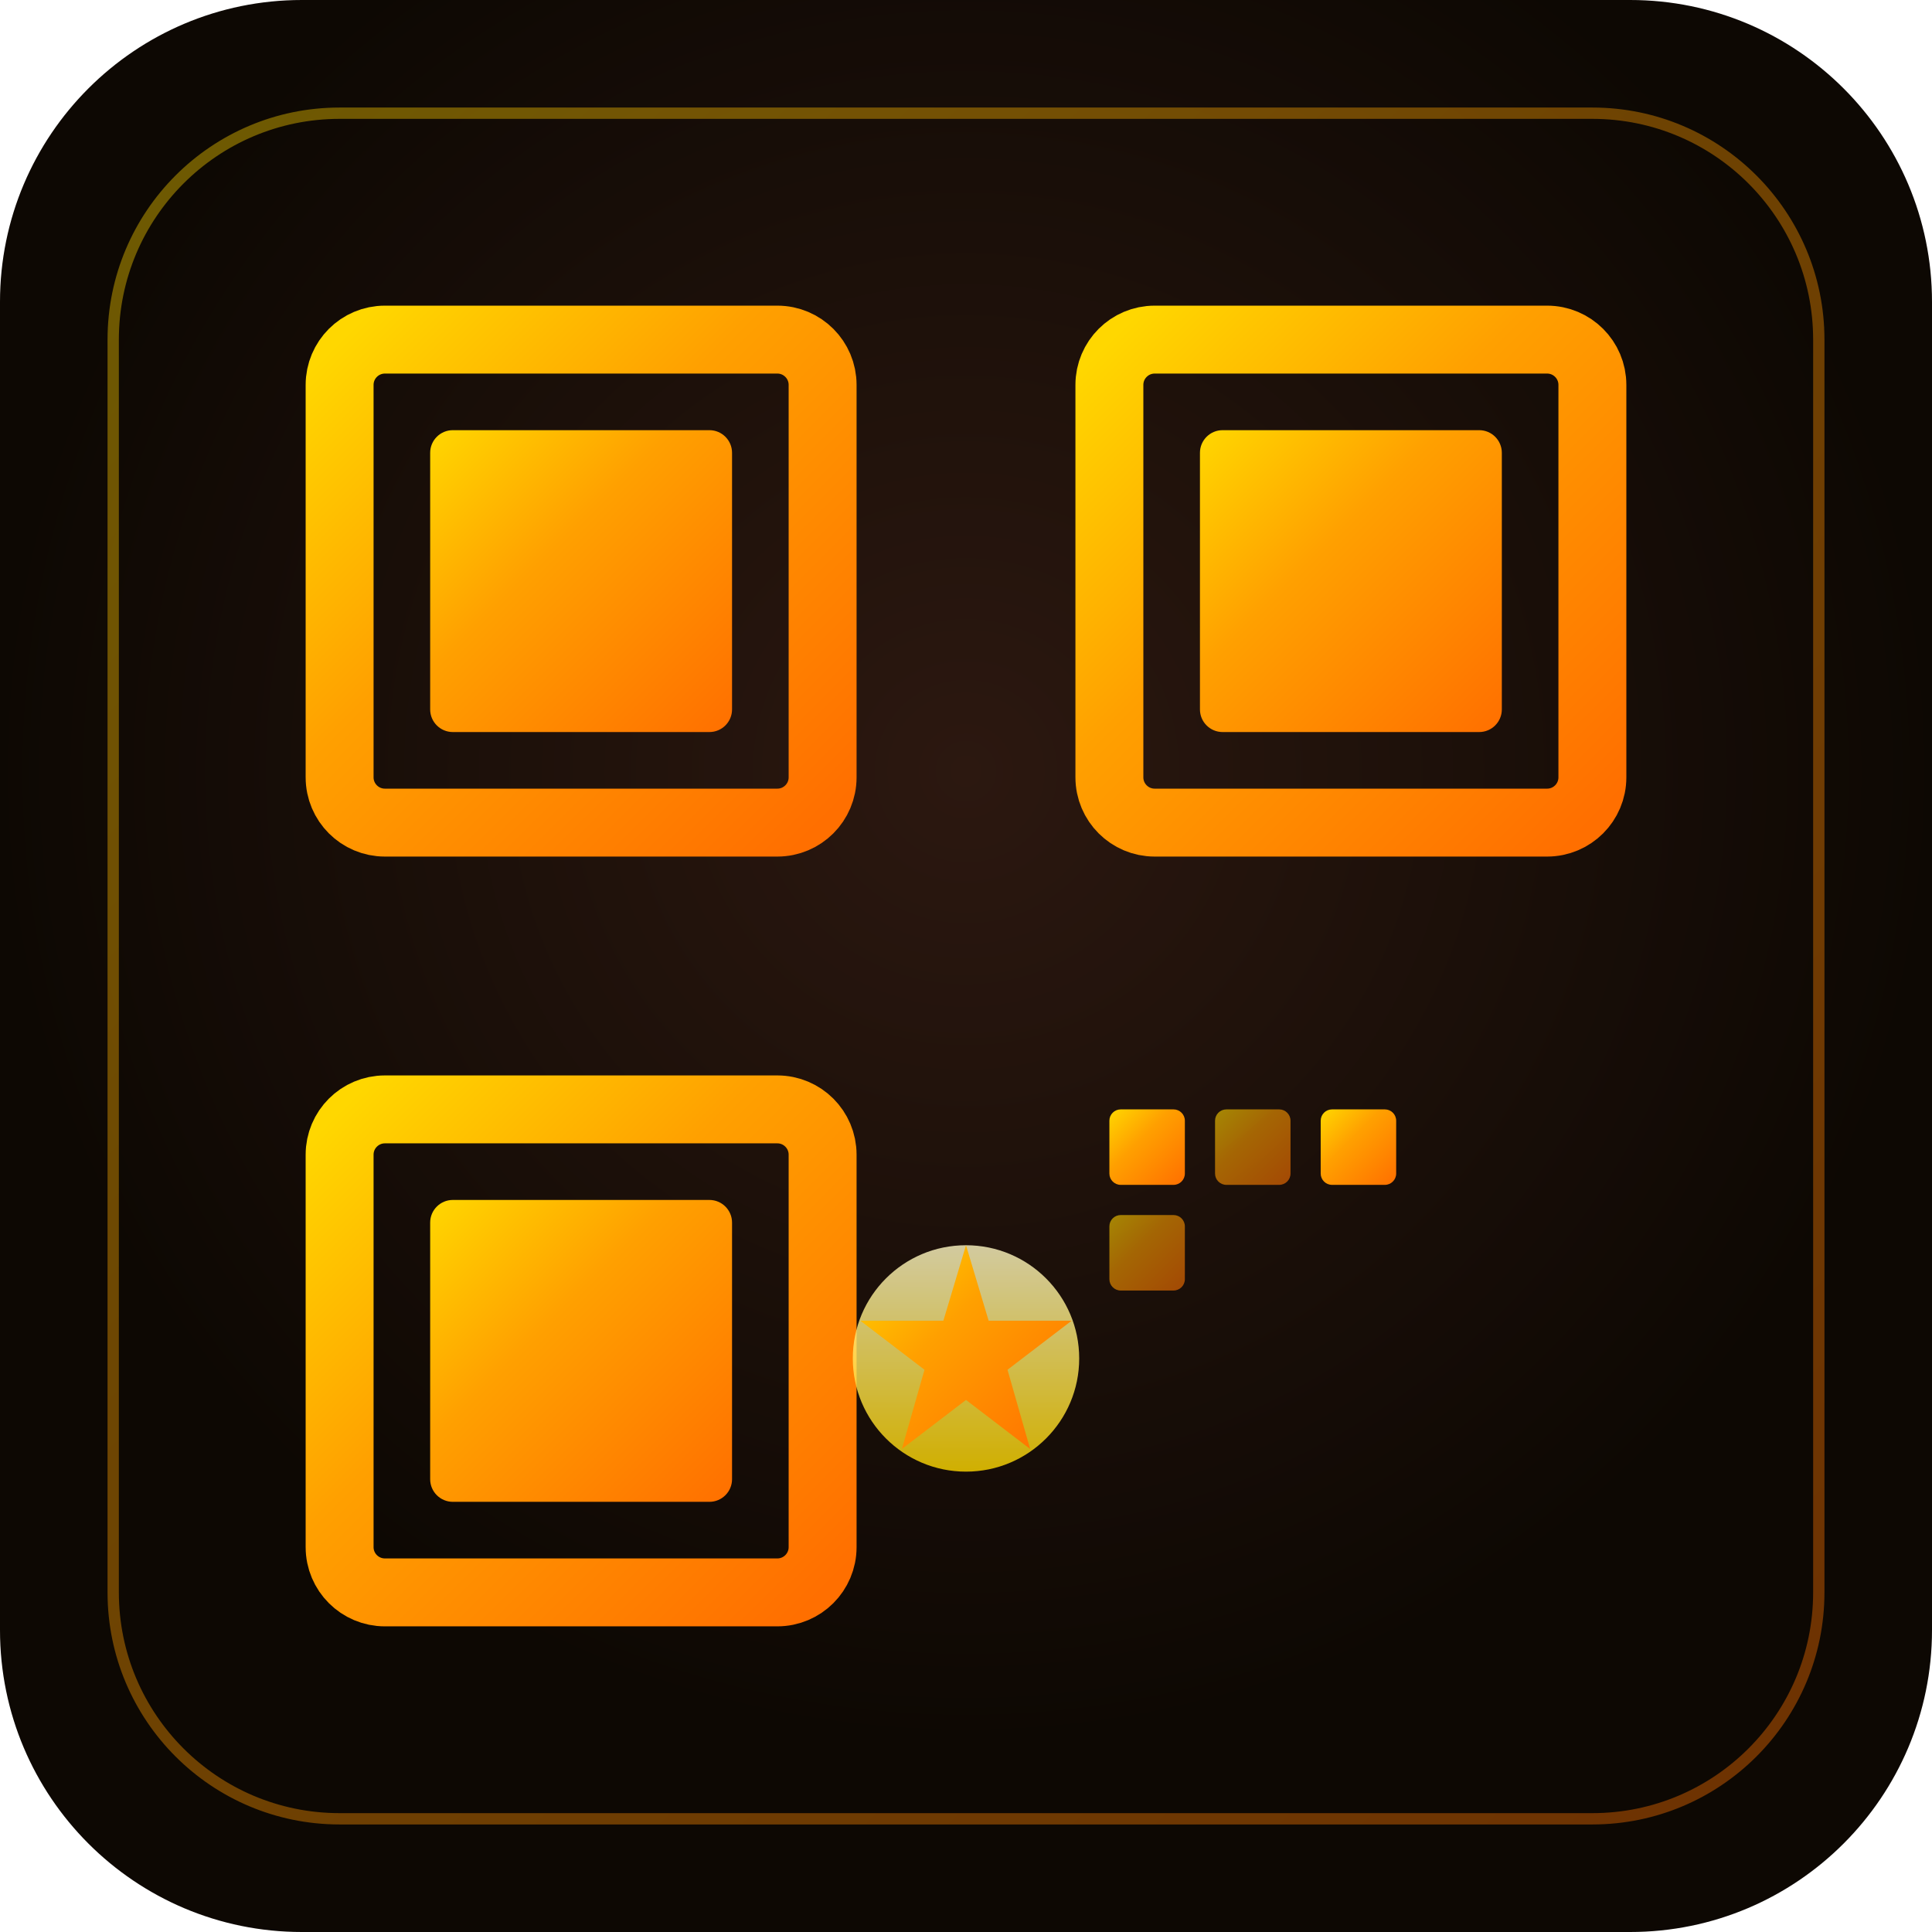
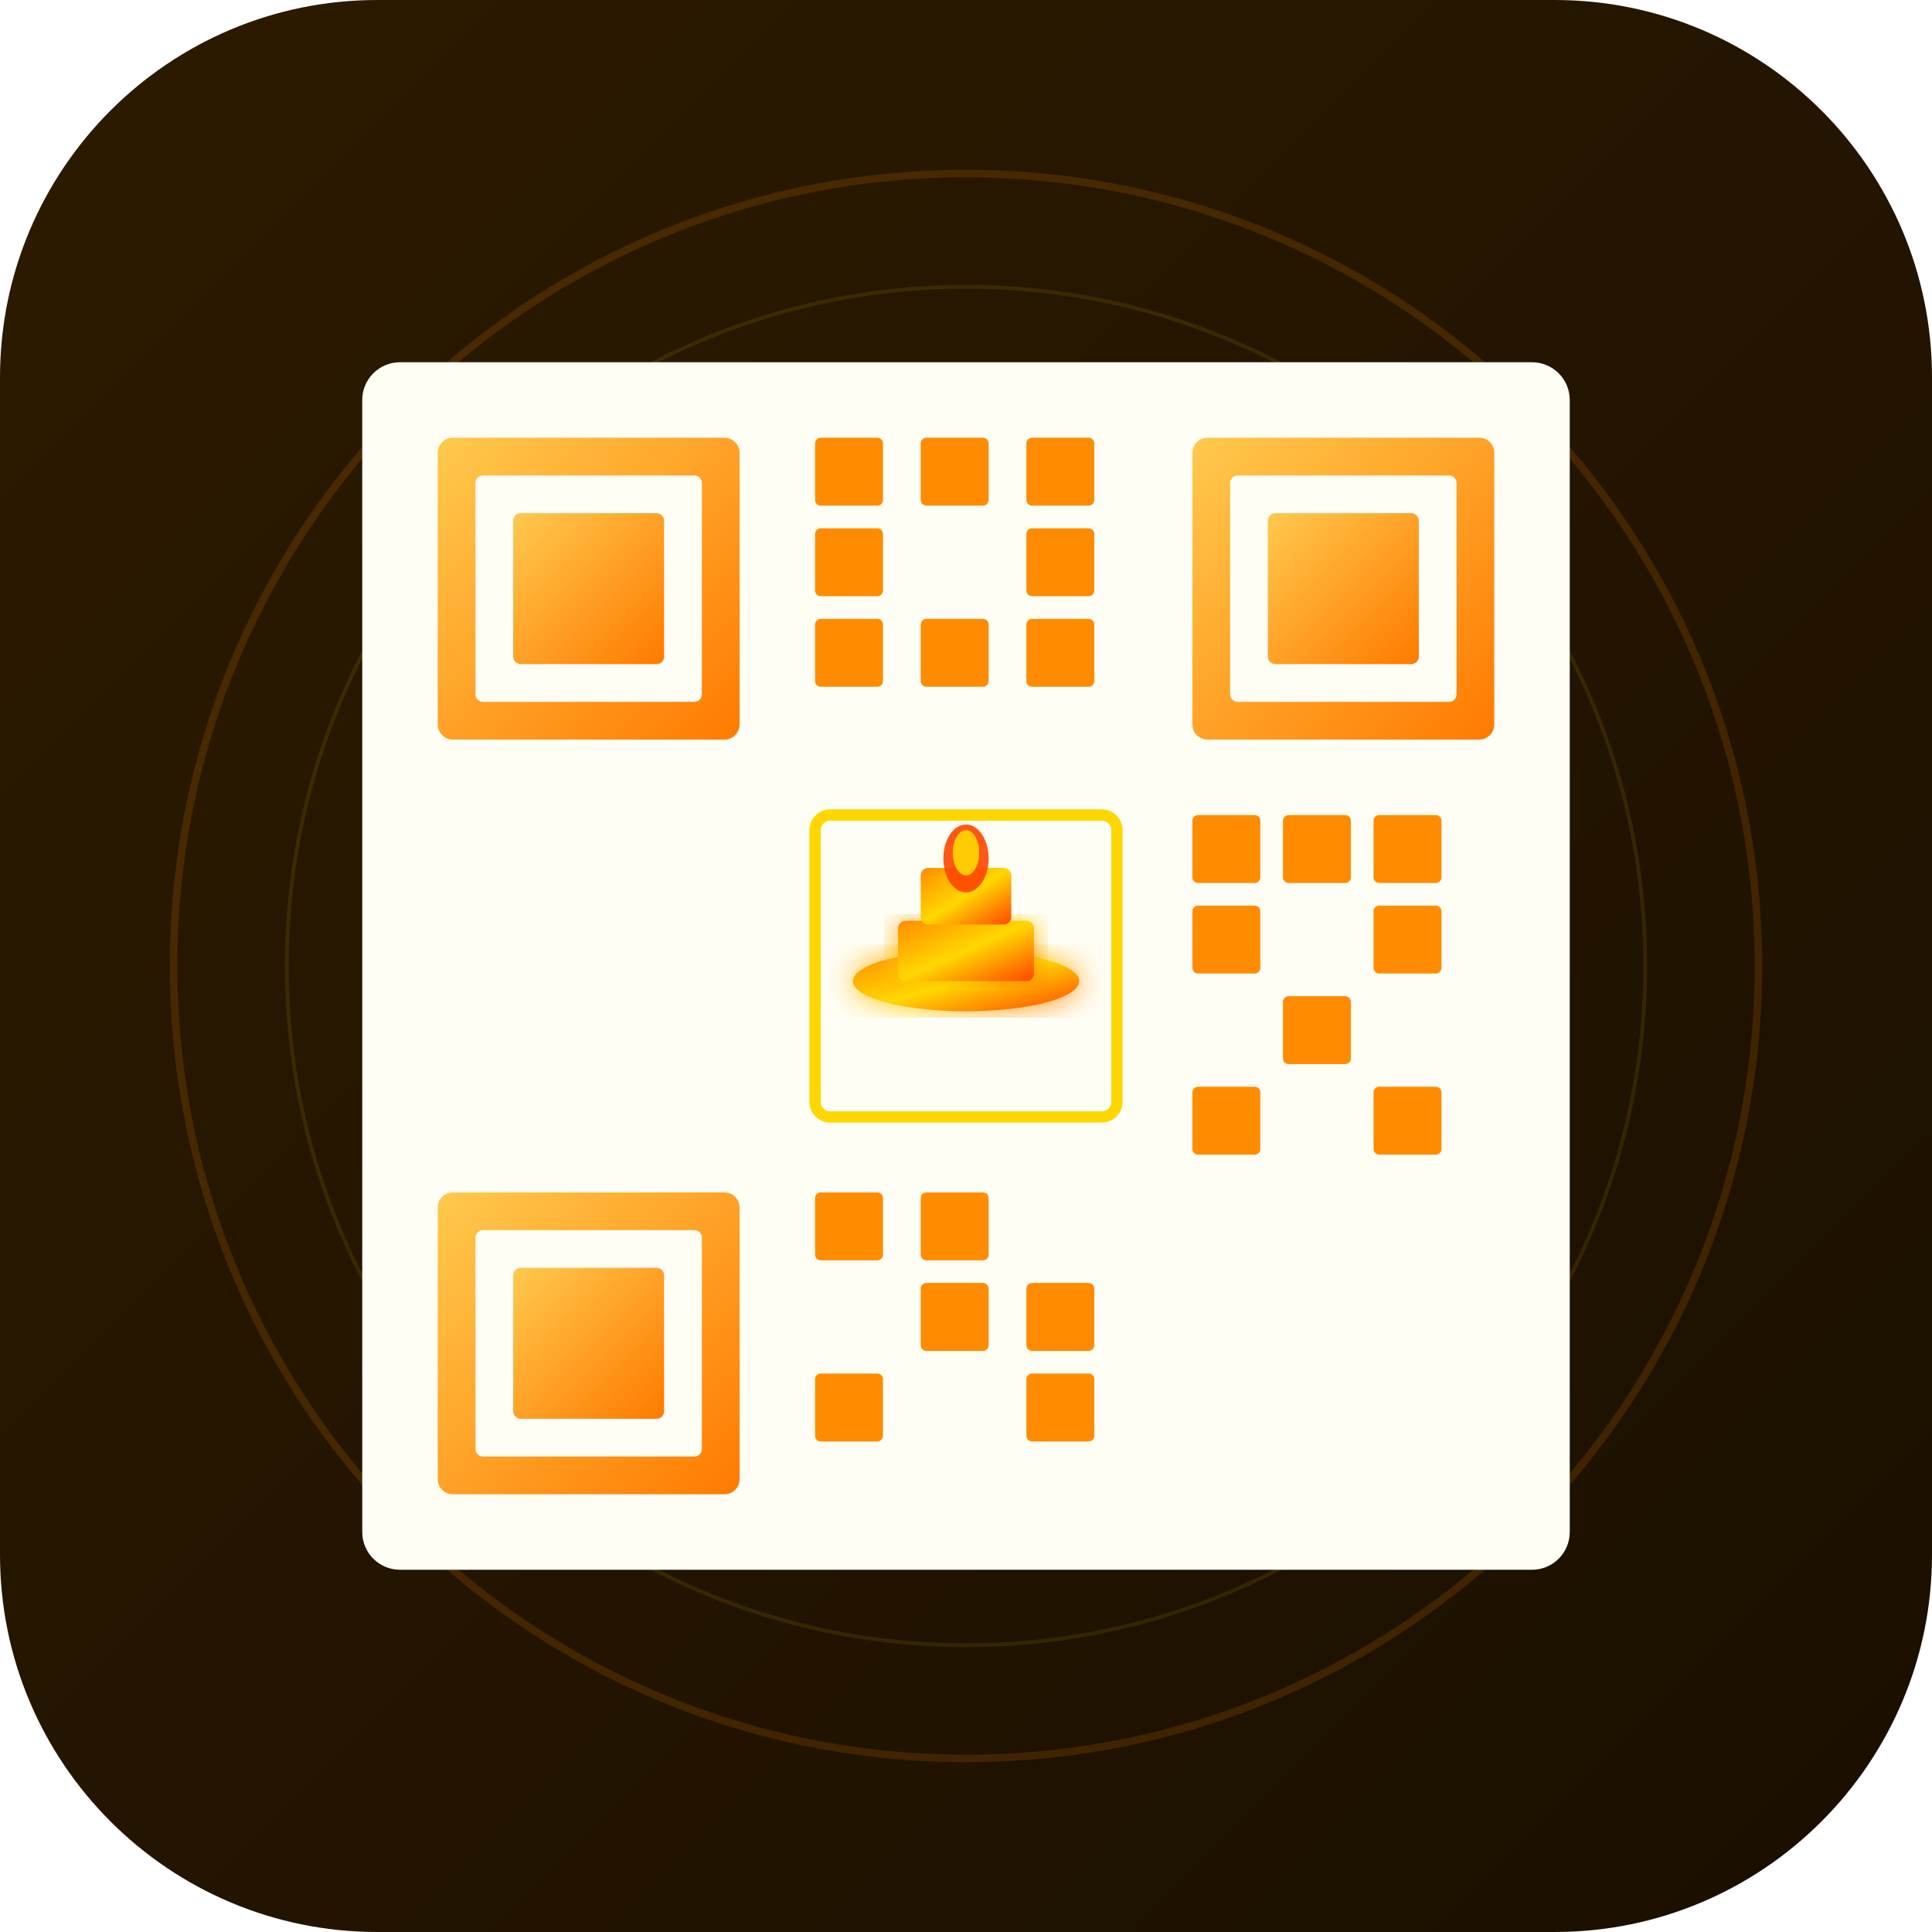
- <svg xmlns="http://www.w3.org/2000/svg" viewBox="0 0 512 512">
+ <svg xmlns="http://www.w3.org/2000/svg" viewBox="0 0 1024 1024">
  <defs>
-     <radialGradient id="bg" cx="50%" cy="40%">
-       <stop offset="0%" stop-color="#2C1810" />
-       <stop offset="100%" stop-color="#0D0803" />
-     </radialGradient>
-     <linearGradient id="gold" x1="0" y1="0" x2="1" y2="1">
-       <stop offset="0%" stop-color="#FFD700" />
-       <stop offset="40%" stop-color="#FFA000" />
-       <stop offset="100%" stop-color="#FF6F00" />
+     <linearGradient id="bg1" x1="0%" y1="0%" x2="100%" y2="100%">
+       <stop offset="0%" stop-color="#2D1B00" />
+       <stop offset="100%" stop-color="#1A0F00" />
    </linearGradient>
-     <linearGradient id="shine" x1="0" y1="0" x2="0" y2="1">
-       <stop offset="0%" stop-color="#FFF9C4" />
-       <stop offset="100%" stop-color="#FFD700" />
+     <linearGradient id="forgeGrad" x1="0%" y1="0%" x2="100%" y2="100%">
+       <stop offset="0%" stop-color="#FF8C00" />
+       <stop offset="50%" stop-color="#FFD700" />
+       <stop offset="100%" stop-color="#FF4500" />
    </linearGradient>
+     <linearGradient id="qrGrad" x1="0%" y1="0%" x2="100%" y2="100%">
+       <stop offset="0%" stop-color="#FFC94D" />
+       <stop offset="100%" stop-color="#FF7A00" />
+     </linearGradient>
+     <filter id="glow1">
+       <feGaussianBlur stdDeviation="8" result="blur" />
+       <feMerge>
+         <feMergeNode in="blur" />
+         <feMergeNode in="SourceGraphic" />
+       </feMerge>
+     </filter>
  </defs>
-   <rect width="512" height="512" rx="80" fill="url(#bg)" />
-   <rect x="30" y="30" width="452" height="452" rx="60" fill="none" stroke="url(#gold)" stroke-width="3" opacity="0.4" />
-   <rect x="90" y="90" width="128" height="128" rx="12" fill="none" stroke="url(#gold)" stroke-width="18" />
-   <rect x="114" y="114" width="80" height="80" rx="6" fill="url(#gold)" />
-   <rect x="294" y="90" width="128" height="128" rx="12" fill="none" stroke="url(#gold)" stroke-width="18" />
-   <rect x="318" y="114" width="80" height="80" rx="6" fill="url(#gold)" />
-   <rect x="90" y="294" width="128" height="128" rx="12" fill="none" stroke="url(#gold)" stroke-width="18" />
-   <rect x="114" y="318" width="80" height="80" rx="6" fill="url(#gold)" />
-   <circle cx="256" cy="360" r="30" fill="url(#shine)" opacity="0.8" />
-   <polygon points="256,330 262,350 284,350 267,363 273,384 256,371 239,384 245,363 228,350 250,350" fill="url(#gold)" />
-   <rect x="294" y="294" width="20" height="20" rx="3" fill="url(#gold)" />
-   <rect x="322" y="294" width="20" height="20" rx="3" fill="url(#gold)" opacity="0.6" />
-   <rect x="350" y="294" width="20" height="20" rx="3" fill="url(#gold)" />
-   <rect x="294" y="322" width="20" height="20" rx="3" fill="url(#gold)" opacity="0.6" />
+   <rect width="1024" height="1024" rx="200" fill="url(#bg1)" />
+   <circle cx="512" cy="512" r="420" fill="none" stroke="#FF8C00" stroke-width="4" opacity="0.15" />
+   <circle cx="512" cy="512" r="360" fill="none" stroke="#FFD700" stroke-width="2" opacity="0.10" />
+   <rect x="192" y="192" width="640" height="640" rx="20" fill="#FFFEF5" />
+   <rect x="232" y="232" width="160" height="160" rx="8" fill="url(#qrGrad)" />
+   <rect x="252" y="252" width="120" height="120" rx="4" fill="#FFFEF5" />
+   <rect x="272" y="272" width="80" height="80" rx="4" fill="url(#qrGrad)" />
+   <rect x="632" y="232" width="160" height="160" rx="8" fill="url(#qrGrad)" />
+   <rect x="652" y="252" width="120" height="120" rx="4" fill="#FFFEF5" />
+   <rect x="672" y="272" width="80" height="80" rx="4" fill="url(#qrGrad)" />
+   <rect x="232" y="632" width="160" height="160" rx="8" fill="url(#qrGrad)" />
+   <rect x="252" y="652" width="120" height="120" rx="4" fill="#FFFEF5" />
+   <rect x="272" y="672" width="80" height="80" rx="4" fill="url(#qrGrad)" />
+   <rect x="432" y="232" width="36" height="36" rx="3" fill="#FF8C00" />
+   <rect x="488" y="232" width="36" height="36" rx="3" fill="#FF8C00" />
+   <rect x="544" y="232" width="36" height="36" rx="3" fill="#FF8C00" />
+   <rect x="432" y="280" width="36" height="36" rx="3" fill="#FF8C00" />
+   <rect x="544" y="280" width="36" height="36" rx="3" fill="#FF8C00" />
+   <rect x="432" y="328" width="36" height="36" rx="3" fill="#FF8C00" />
+   <rect x="488" y="328" width="36" height="36" rx="3" fill="#FF8C00" />
+   <rect x="544" y="328" width="36" height="36" rx="3" fill="#FF8C00" />
+   <rect x="432" y="432" width="160" height="160" rx="8" fill="none" stroke="#FFD700" stroke-width="6" />
+   <ellipse cx="512" cy="520" rx="60" ry="16" fill="url(#forgeGrad)" filter="url(#glow1)" />
+   <rect x="476" y="488" width="72" height="32" rx="4" fill="url(#forgeGrad)" filter="url(#glow1)" />
+   <rect x="488" y="460" width="48" height="30" rx="4" fill="url(#forgeGrad)" />
+   <ellipse cx="512" cy="455" rx="12" ry="18" fill="#FF4500" opacity="0.9" />
+   <ellipse cx="512" cy="452" rx="7" ry="12" fill="#FFD700" opacity="0.9" />
+   <rect x="432" y="632" width="36" height="36" rx="3" fill="#FF8C00" />
+   <rect x="488" y="632" width="36" height="36" rx="3" fill="#FF8C00" />
+   <rect x="544" y="680" width="36" height="36" rx="3" fill="#FF8C00" />
+   <rect x="488" y="680" width="36" height="36" rx="3" fill="#FF8C00" />
+   <rect x="432" y="728" width="36" height="36" rx="3" fill="#FF8C00" />
+   <rect x="544" y="728" width="36" height="36" rx="3" fill="#FF8C00" />
+   <rect x="632" y="432" width="36" height="36" rx="3" fill="#FF8C00" />
+   <rect x="680" y="432" width="36" height="36" rx="3" fill="#FF8C00" />
+   <rect x="728" y="432" width="36" height="36" rx="3" fill="#FF8C00" />
+   <rect x="632" y="480" width="36" height="36" rx="3" fill="#FF8C00" />
+   <rect x="728" y="480" width="36" height="36" rx="3" fill="#FF8C00" />
+   <rect x="680" y="528" width="36" height="36" rx="3" fill="#FF8C00" />
+   <rect x="632" y="576" width="36" height="36" rx="3" fill="#FF8C00" />
+   <rect x="728" y="576" width="36" height="36" rx="3" fill="#FF8C00" />
</svg>
